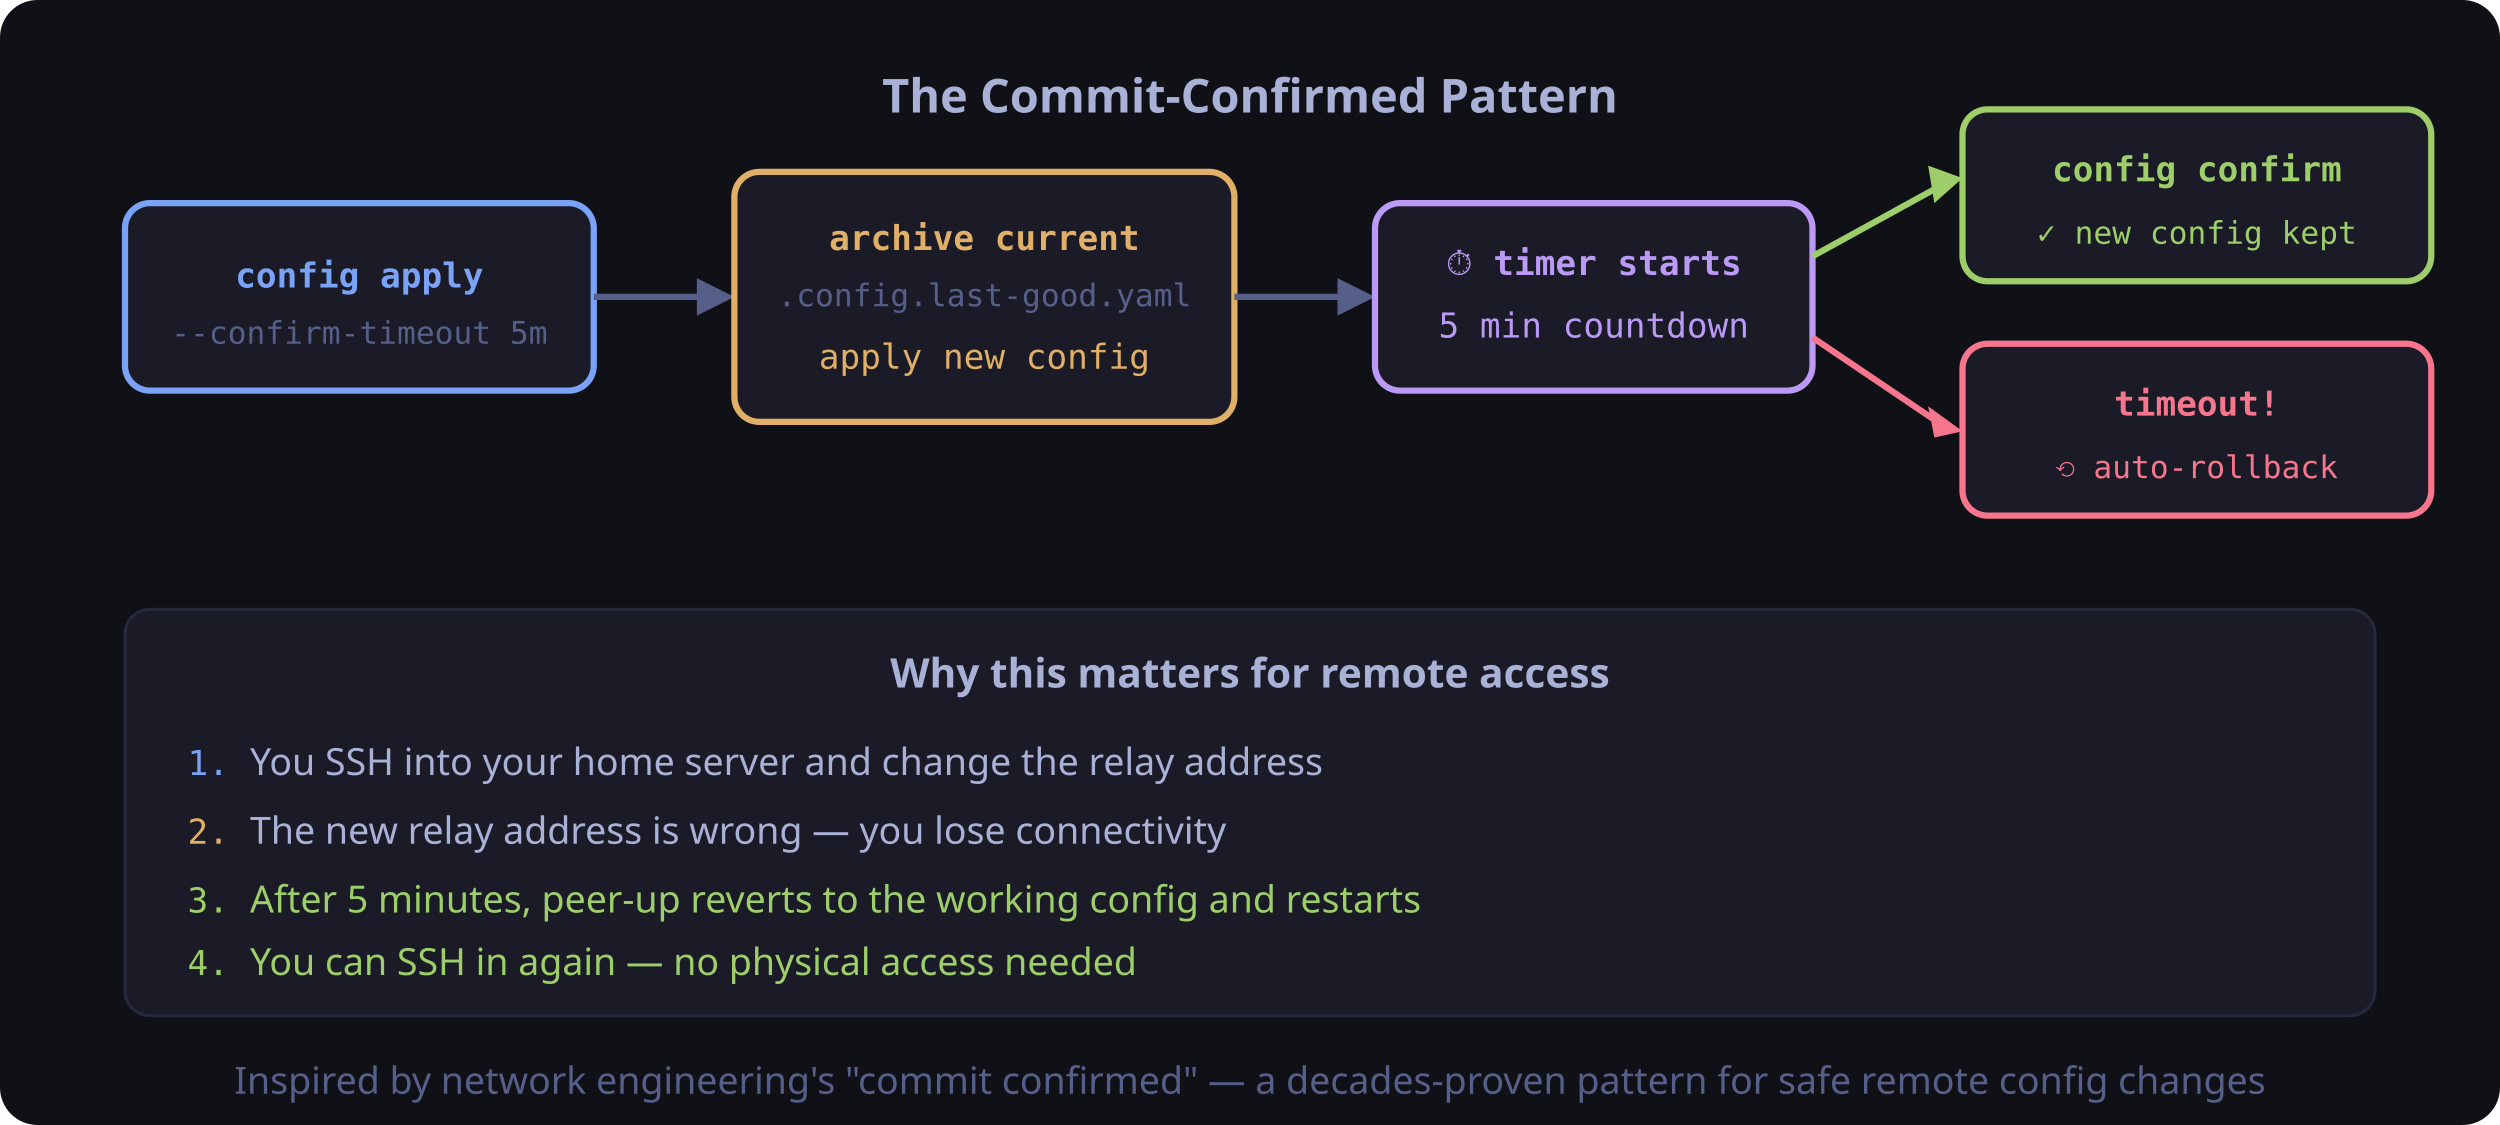
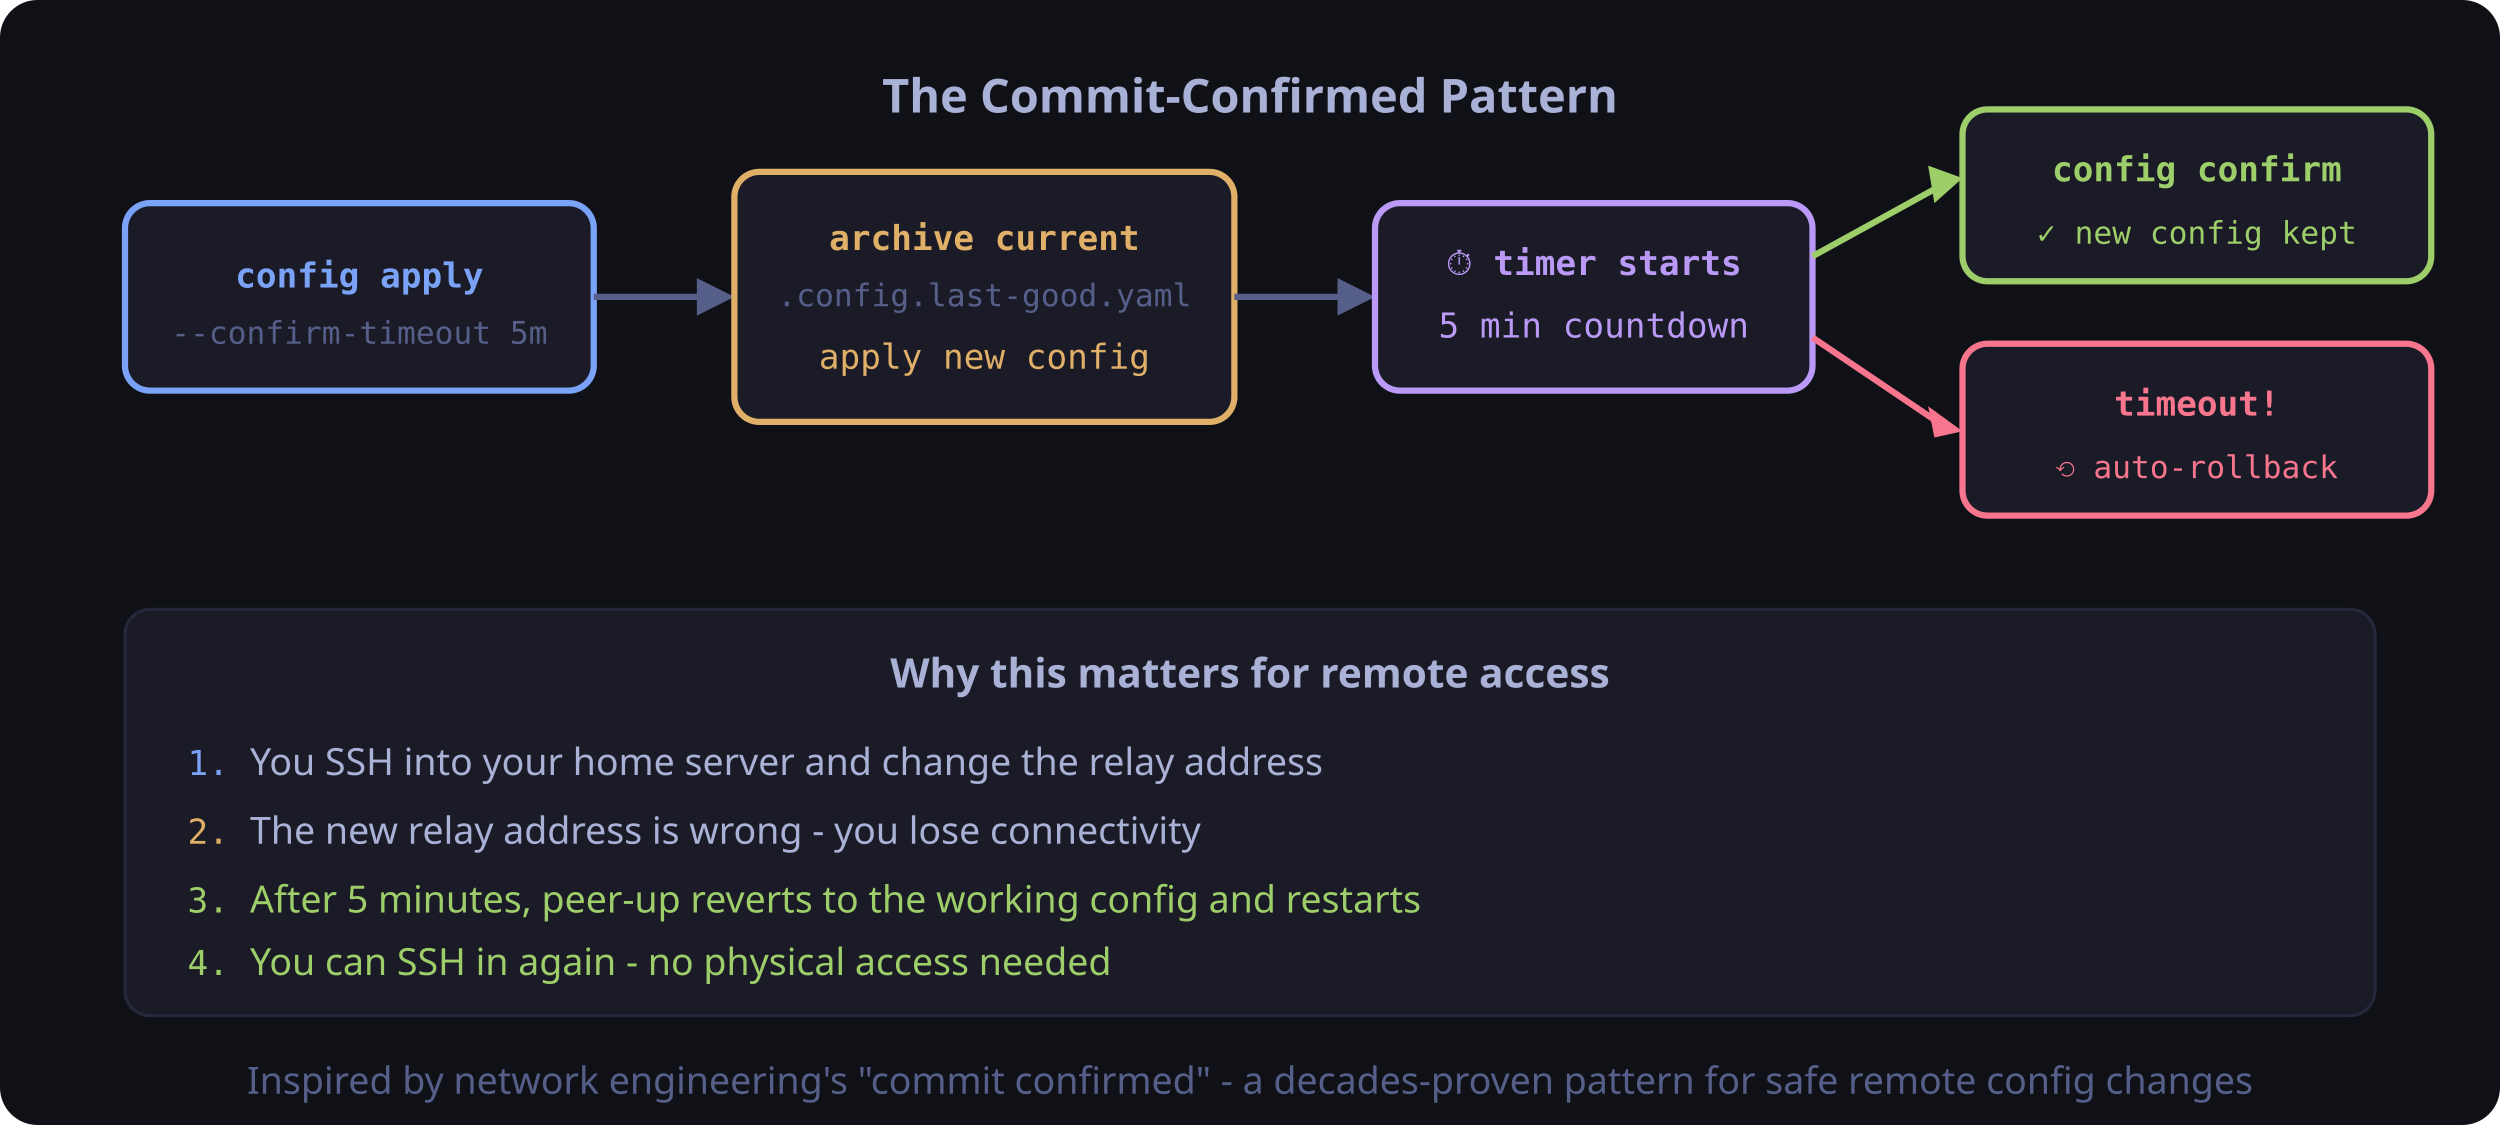
<svg xmlns="http://www.w3.org/2000/svg" viewBox="0 0 800 360" width="800" height="360">
  <defs>
    <linearGradient id="ccGrad" x1="0%" y1="0%" x2="100%" y2="0%">
      <stop offset="0%" style="stop-color:#7aa2f7" />
      <stop offset="100%" style="stop-color:#bb9af7" />
    </linearGradient>
  </defs>
  <rect width="800" height="360" rx="12" fill="#0f1117" />
  <text x="400" y="36" text-anchor="middle" fill="#a9b1d6" font-family="system-ui,sans-serif" font-size="15" font-weight="600">The Commit-Confirmed Pattern</text>
  <rect x="40" y="65" width="150" height="60" rx="8" fill="#1a1b26" stroke="#7aa2f7" stroke-width="2" />
  <text x="115" y="92" text-anchor="middle" fill="#7aa2f7" font-family="monospace" font-size="11" font-weight="600">config apply</text>
  <text x="115" y="110" text-anchor="middle" fill="#565f89" font-family="monospace" font-size="10">--confirm-timeout 5m</text>
  <line x1="190" y1="95" x2="225" y2="95" stroke="#565f89" stroke-width="2" />
  <polygon points="223,89 235,95 223,101" fill="#565f89" />
  <rect x="235" y="55" width="160" height="80" rx="8" fill="#1a1b26" stroke="#e0af68" stroke-width="2" />
  <text x="315" y="80" text-anchor="middle" fill="#e0af68" font-family="monospace" font-size="11" font-weight="600">archive current</text>
  <text x="315" y="98" text-anchor="middle" fill="#565f89" font-family="monospace" font-size="10">.config.last-good.yaml</text>
  <text x="315" y="118" text-anchor="middle" fill="#e0af68" font-family="monospace" font-size="11">apply new config</text>
  <line x1="395" y1="95" x2="430" y2="95" stroke="#565f89" stroke-width="2" />
  <polygon points="428,89 440,95 428,101" fill="#565f89" />
  <rect x="440" y="65" width="140" height="60" rx="8" fill="#1a1b26" stroke="#bb9af7" stroke-width="2" />
  <text x="510" y="88" text-anchor="middle" fill="#bb9af7" font-family="monospace" font-size="11" font-weight="600">⏱ timer starts</text>
  <text x="510" y="108" text-anchor="middle" fill="#bb9af7" font-family="monospace" font-size="11">5 min countdown</text>
  <line x1="580" y1="82" x2="620" y2="60" stroke="#9ece6a" stroke-width="2" />
  <polygon points="617,53 628,57 619,65" fill="#9ece6a" />
  <rect x="628" y="35" width="150" height="55" rx="8" fill="#1a1b26" stroke="#9ece6a" stroke-width="2" />
  <text x="703" y="58" text-anchor="middle" fill="#9ece6a" font-family="monospace" font-size="11" font-weight="600">config confirm</text>
  <text x="703" y="78" text-anchor="middle" fill="#9ece6a" font-family="monospace" font-size="10">✓ new config kept</text>
  <line x1="580" y1="108" x2="620" y2="135" stroke="#f7768e" stroke-width="2" />
  <polygon points="617,130 628,138 619,140" fill="#f7768e" />
  <rect x="628" y="110" width="150" height="55" rx="8" fill="#1a1b26" stroke="#f7768e" stroke-width="2" />
  <text x="703" y="133" text-anchor="middle" fill="#f7768e" font-family="monospace" font-size="11" font-weight="600">timeout!</text>
  <text x="703" y="153" text-anchor="middle" fill="#f7768e" font-family="monospace" font-size="10">⟲ auto-rollback</text>
  <rect x="40" y="195" width="720" height="130" rx="8" fill="#1a1b26" stroke="#24283b" stroke-width="1" />
  <text x="400" y="220" text-anchor="middle" fill="#a9b1d6" font-family="system-ui,sans-serif" font-size="13" font-weight="600">Why this matters for remote access</text>
  <text x="60" y="248" fill="#7aa2f7" font-family="monospace" font-size="11">1.</text>
  <text x="80" y="248" fill="#a9b1d6" font-family="system-ui,sans-serif" font-size="12">You SSH into your home server and change the relay address</text>
  <text x="60" y="270" fill="#e0af68" font-family="monospace" font-size="11">2.</text>
-   <text x="80" y="270" fill="#a9b1d6" font-family="system-ui,sans-serif" font-size="12">The new relay address is wrong — you lose connectivity</text>
+   <text x="80" y="270" fill="#a9b1d6" font-family="system-ui,sans-serif" font-size="12">The new relay address is wrong - you lose connectivity</text>
  <text x="60" y="292" fill="#9ece6a" font-family="monospace" font-size="11">3.</text>
  <text x="80" y="292" fill="#9ece6a" font-family="system-ui,sans-serif" font-size="12">After 5 minutes, peer-up reverts to the working config and restarts</text>
  <text x="60" y="312" fill="#9ece6a" font-family="monospace" font-size="11">4.</text>
-   <text x="80" y="312" fill="#9ece6a" font-family="system-ui,sans-serif" font-size="12">You can SSH in again — no physical access needed</text>
-   <text x="400" y="350" text-anchor="middle" fill="#565f89" font-family="system-ui,sans-serif" font-size="12">Inspired by network engineering's "commit confirmed" — a decades-proven pattern for safe remote config changes</text>
+   <text x="80" y="312" fill="#9ece6a" font-family="system-ui,sans-serif" font-size="12">You can SSH in again - no physical access needed</text>
+   <text x="400" y="350" text-anchor="middle" fill="#565f89" font-family="system-ui,sans-serif" font-size="12">Inspired by network engineering's "commit confirmed" - a decades-proven pattern for safe remote config changes</text>
</svg>
